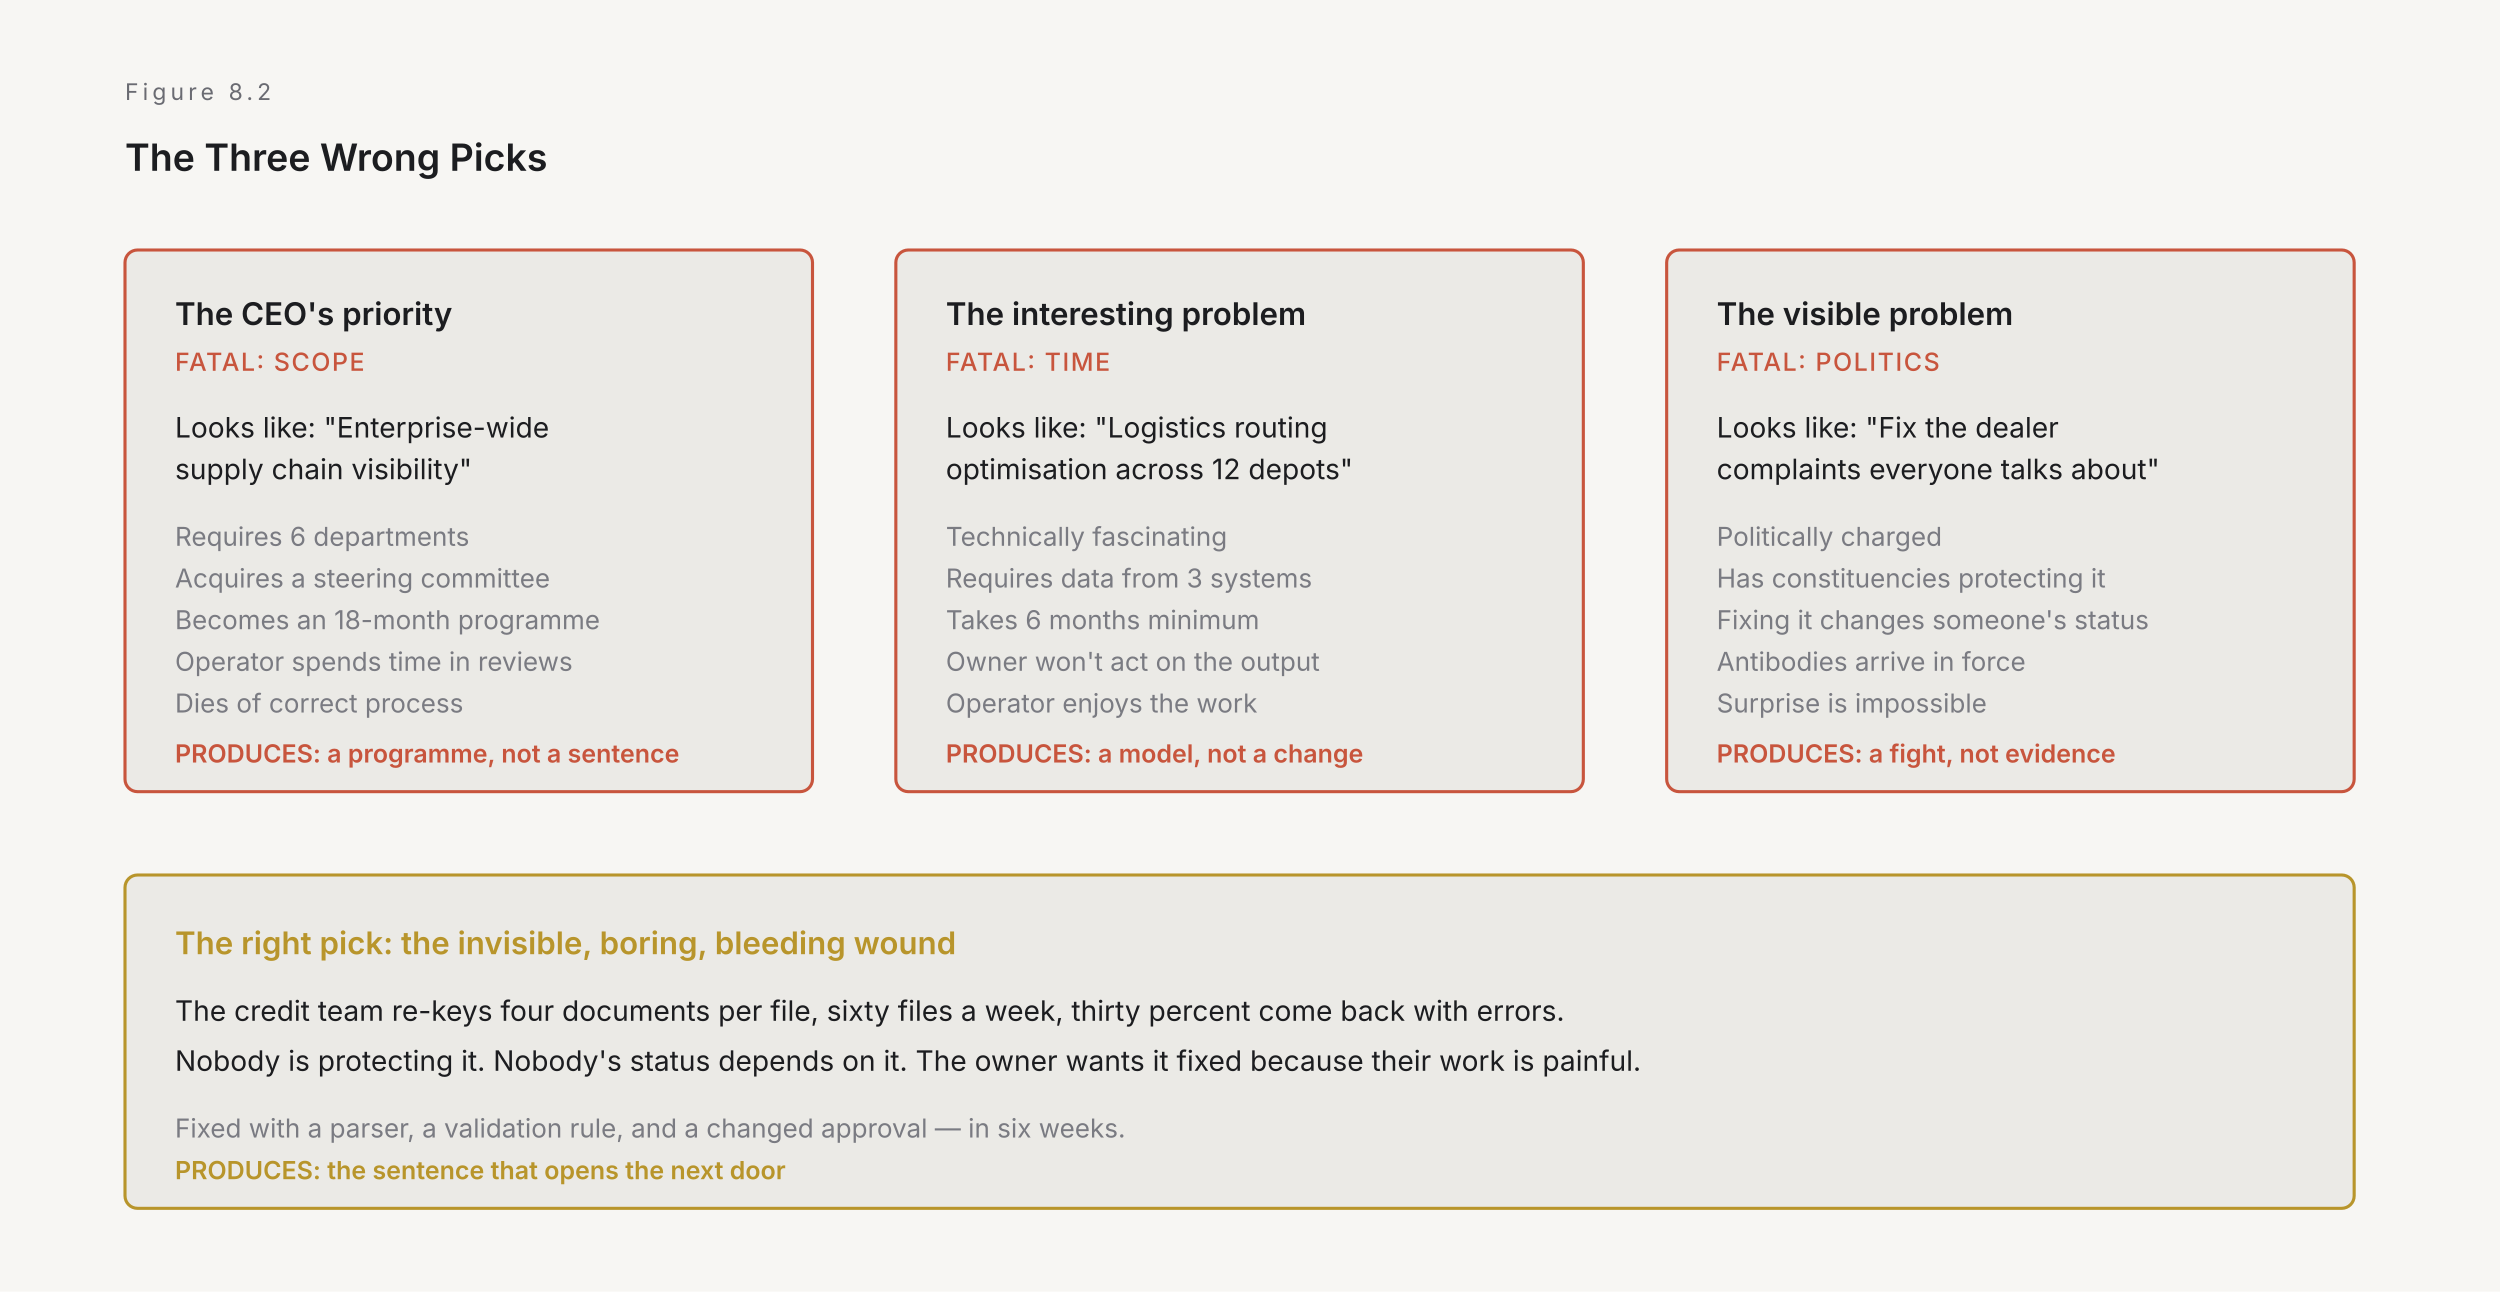
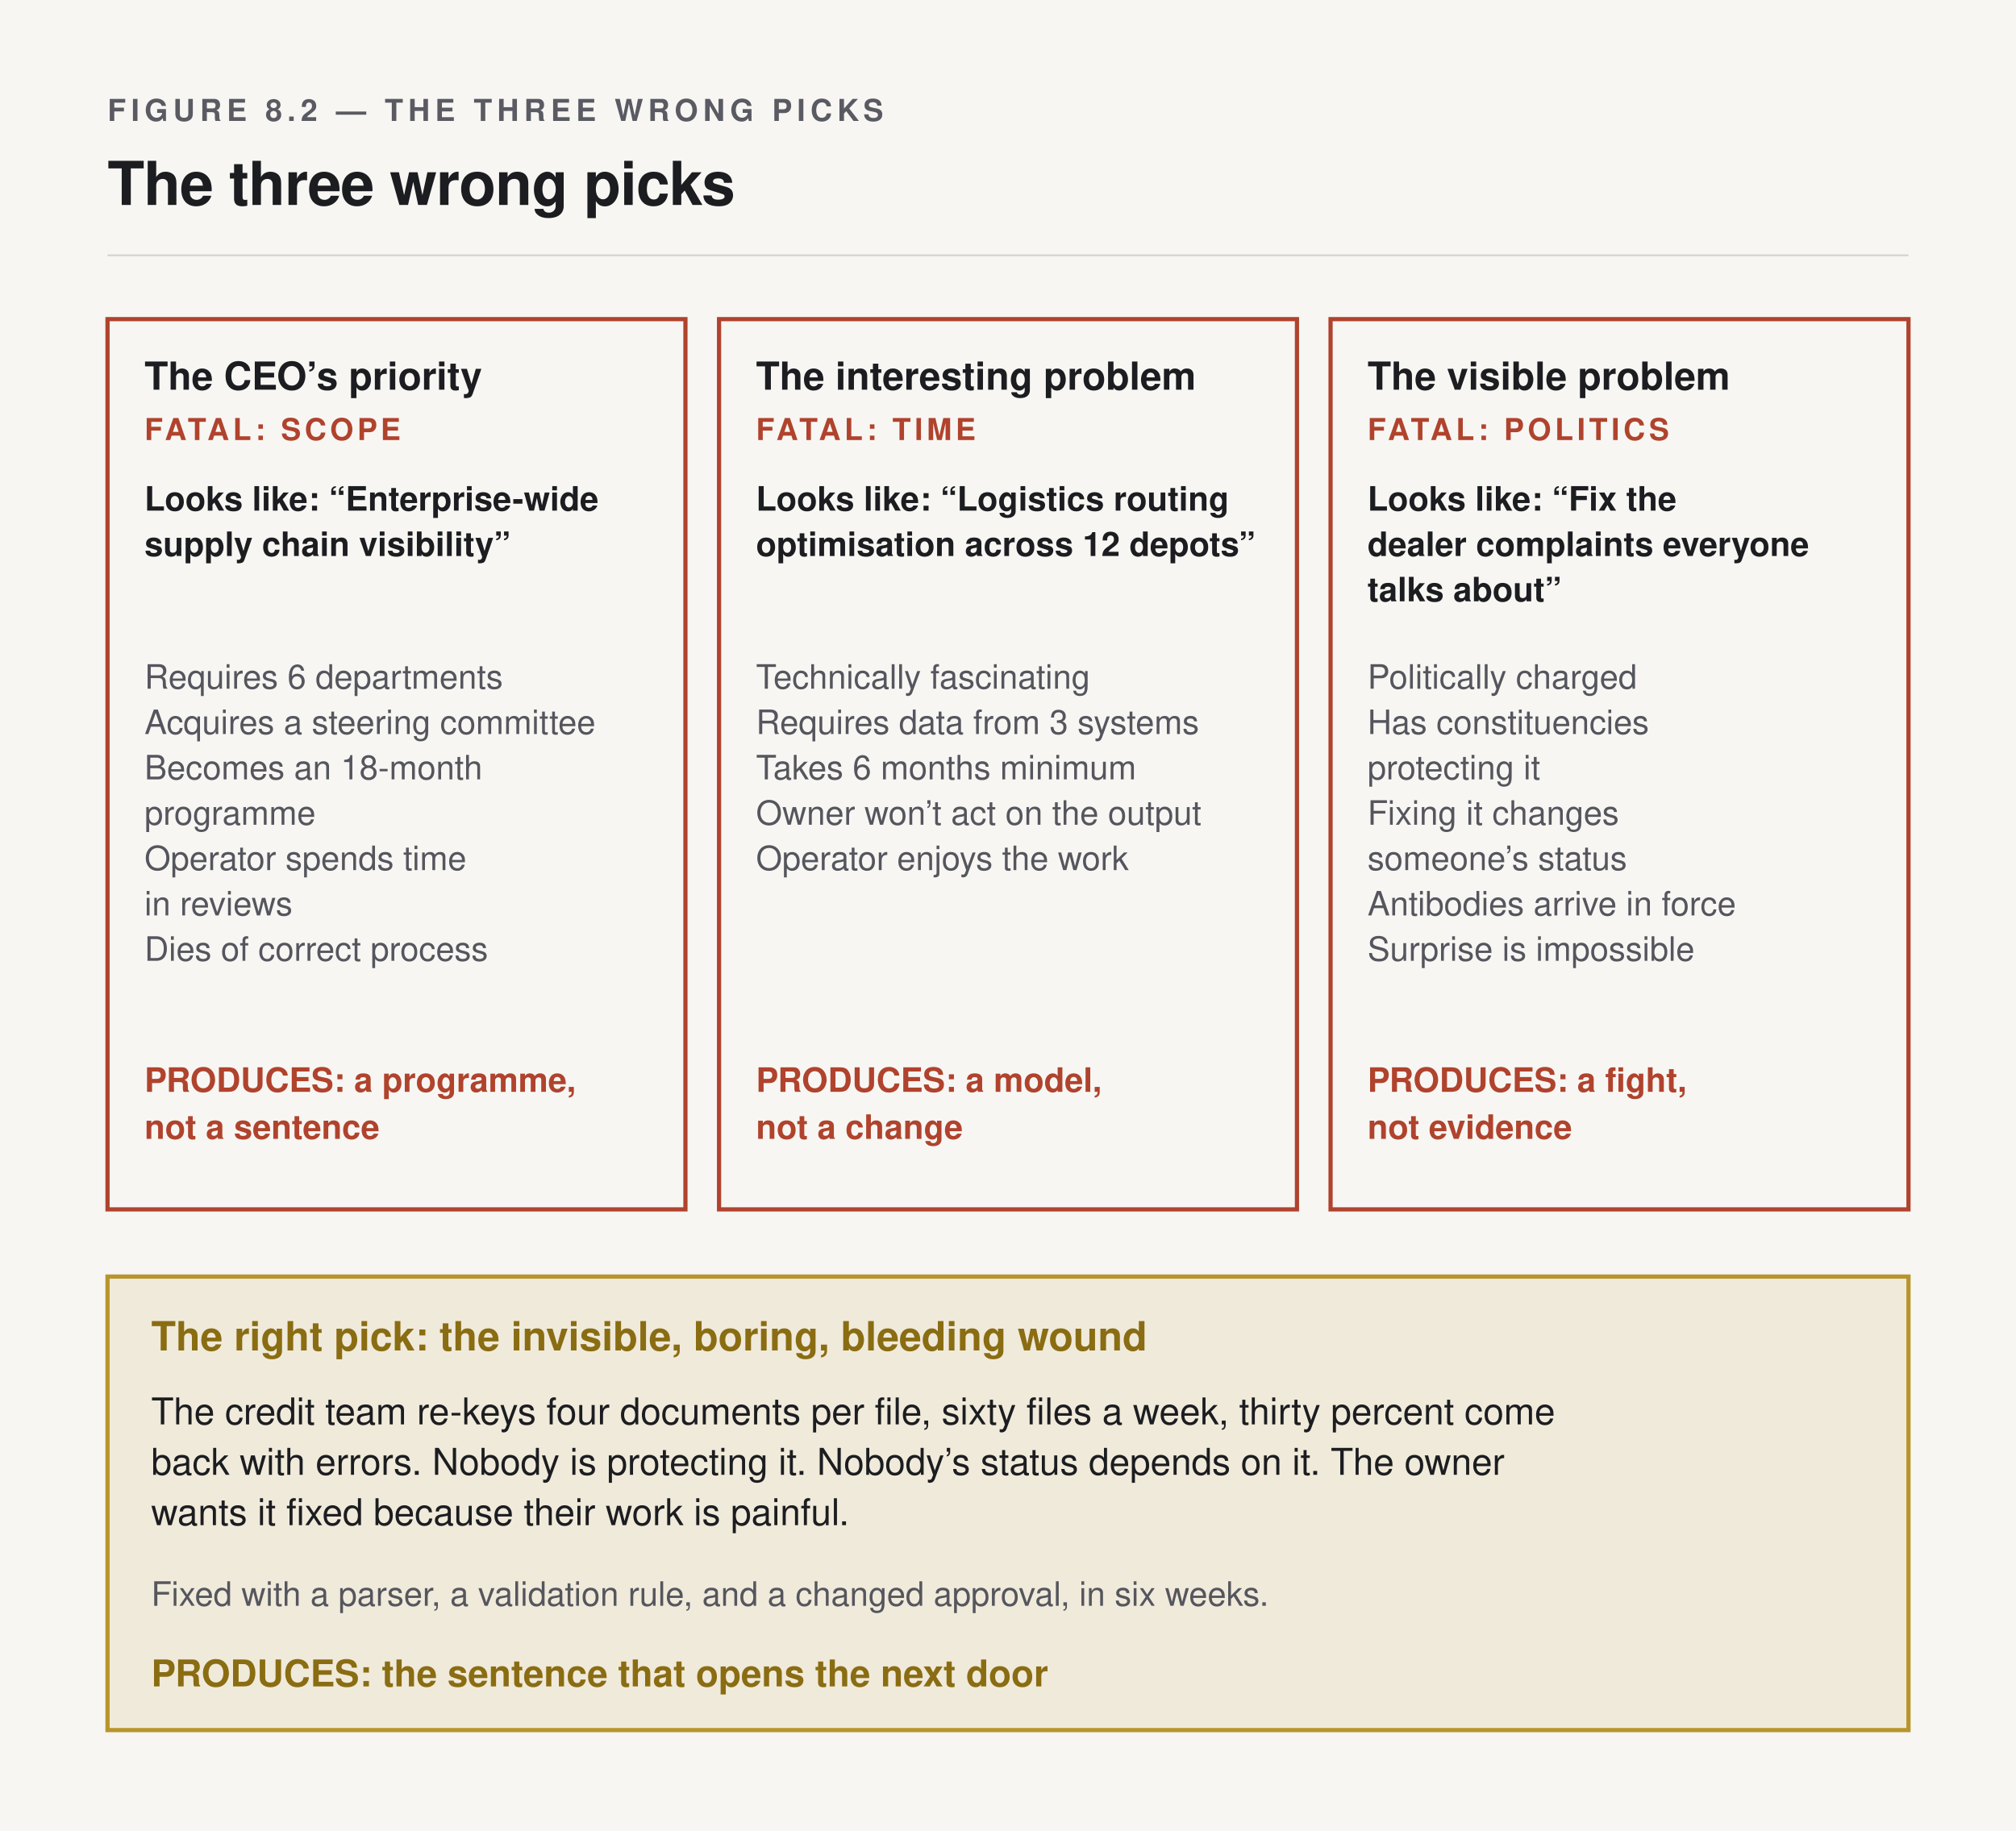
- <svg xmlns="http://www.w3.org/2000/svg" viewBox="0 0 1200 620" width="1200" height="620">
+ <svg xmlns="http://www.w3.org/2000/svg" viewBox="0 0 1200 1090" width="1200" height="1090" role="img" aria-label="Three wrong picks and the right pick">
  <style>
-     .bg{fill:#F7F6F3}
-     .label{fill:#6A6B72;font-family:'Inter',system-ui,sans-serif;font-size:11px;letter-spacing:0.18em;text-transform:uppercase}
-     .body{fill:#1C1D20;font-family:'Inter',system-ui,sans-serif;font-size:13.5px}
-     .body-dim{fill:#7A7B82;font-family:'Inter',system-ui,sans-serif;font-size:12.5px}
-     .amber{fill:#B8952B}
-     .red{fill:#C8553D}
-     .title{fill:#1C1D20;font-family:'Inter',system-ui,sans-serif;font-size:18px;font-weight:600}
-     .col-head{fill:#1C1D20;font-family:'Inter',system-ui,sans-serif;font-size:15px;font-weight:600}
-     .col-sub{fill:#C8553D;font-family:'Inter',system-ui,sans-serif;font-size:12px;font-weight:500;letter-spacing:0.06em}
-     .right-pick{fill:#B8952B;font-family:'Inter',system-ui,sans-serif;font-size:15px;font-weight:600}
-     .divider{stroke:#D2D1CD;stroke-width:1}
-     .card{fill:#EBEAE6;rx:6;ry:6}
-     .card-border-red{stroke:#C8553D;stroke-width:1.5}
-     .card-border-amber{stroke:#B8952B;stroke-width:1.5}
-   </style>
-   <rect class="bg" width="1200" height="620" />
-   <text class="label" x="60" y="48">Figure 8.2</text>
-   <text class="title" x="60" y="82">The Three Wrong Picks</text>
-   <rect class="card card-border-red" x="60" y="120" width="330" height="260" />
-   <text class="col-head" x="84" y="156">The CEO's priority</text>
-   <text class="col-sub" x="84" y="178">FATAL: SCOPE</text>
-   <text class="body" x="84" y="210">Looks like: "Enterprise-wide</text>
-   <text class="body" x="84" y="230">supply chain visibility"</text>
-   <text class="body-dim" x="84" y="262">Requires 6 departments</text>
-   <text class="body-dim" x="84" y="282">Acquires a steering committee</text>
-   <text class="body-dim" x="84" y="302">Becomes an 18-month programme</text>
-   <text class="body-dim" x="84" y="322">Operator spends time in reviews</text>
-   <text class="body-dim" x="84" y="342">Dies of correct process</text>
-   <text class="red" x="84" y="366" style="font-family:'Inter',system-ui,sans-serif;font-size:12px;font-weight:600">PRODUCES: a programme, not a sentence</text>
-   <rect class="card card-border-red" x="430" y="120" width="330" height="260" />
-   <text class="col-head" x="454" y="156">The interesting problem</text>
-   <text class="col-sub" x="454" y="178">FATAL: TIME</text>
-   <text class="body" x="454" y="210">Looks like: "Logistics routing</text>
-   <text class="body" x="454" y="230">optimisation across 12 depots"</text>
-   <text class="body-dim" x="454" y="262">Technically fascinating</text>
-   <text class="body-dim" x="454" y="282">Requires data from 3 systems</text>
-   <text class="body-dim" x="454" y="302">Takes 6 months minimum</text>
-   <text class="body-dim" x="454" y="322">Owner won't act on the output</text>
-   <text class="body-dim" x="454" y="342">Operator enjoys the work</text>
-   <text class="red" x="454" y="366" style="font-family:'Inter',system-ui,sans-serif;font-size:12px;font-weight:600">PRODUCES: a model, not a change</text>
-   <rect class="card card-border-red" x="800" y="120" width="330" height="260" />
-   <text class="col-head" x="824" y="156">The visible problem</text>
-   <text class="col-sub" x="824" y="178">FATAL: POLITICS</text>
-   <text class="body" x="824" y="210">Looks like: "Fix the dealer</text>
-   <text class="body" x="824" y="230">complaints everyone talks about"</text>
-   <text class="body-dim" x="824" y="262">Politically charged</text>
-   <text class="body-dim" x="824" y="282">Has constituencies protecting it</text>
-   <text class="body-dim" x="824" y="302">Fixing it changes someone's status</text>
-   <text class="body-dim" x="824" y="322">Antibodies arrive in force</text>
-   <text class="body-dim" x="824" y="342">Surprise is impossible</text>
-   <text class="red" x="824" y="366" style="font-family:'Inter',system-ui,sans-serif;font-size:12px;font-weight:600">PRODUCES: a fight, not evidence</text>
-   <rect class="card card-border-amber" x="60" y="420" width="1070" height="160" />
-   <text class="right-pick" x="84" y="458">The right pick: the invisible, boring, bleeding wound</text>
-   <text class="body" x="84" y="490">The credit team re-keys four documents per file, sixty files a week, thirty percent come back with errors.</text>
-   <text class="body" x="84" y="514">Nobody is protecting it. Nobody's status depends on it. The owner wants it fixed because their work is painful.</text>
-   <text class="body-dim" x="84" y="546">Fixed with a parser, a validation rule, and a changed approval — in six weeks.</text>
-   <text class="amber" x="84" y="566" style="font-family:'Inter',system-ui,sans-serif;font-size:12px;font-weight:600">PRODUCES: the sentence that opens the next door</text>
+ text{font-family:'Helvetica Neue',Helvetica,Arial,sans-serif;fill:#1C1D20}
+ .kicker{font-size:18px;letter-spacing:3px;fill:#5A5B62;font-weight:700}
+ .h{font-size:36px;font-weight:700;letter-spacing:-.4px}
+ .cap{font-size:18px;letter-spacing:2.2px;font-weight:700}
+ .lab{font-size:24px;font-weight:700}
+ .body{font-size:22px}
+ .mut{font-size:20px;fill:#55565D}
+ .note{font-size:19px;fill:#55565D}
+ .red{fill:#B0432D}
+ .gold{fill:#8A6D12}
+ .inv{fill:#F7F6F3}
+ .mid{text-anchor:middle}
+ .end{text-anchor:end}
+ </style>
+   <rect width="1200" height="1090" fill="#F7F6F3" />
+   <text class="kicker" x="64" y="72">FIGURE 8.2 — THE THREE WRONG PICKS</text>
+   <text class="h" x="64" y="122">The three wrong picks</text>
+   <line x1="64" y1="152" x2="1136" y2="152" stroke="#D2D1CD" />
+   <g transform="translate(0,0)">
+     <rect x="64" y="190" width="344" height="530" fill="none" stroke="#B0432D" stroke-width="2.5" />
+     <text class="lab" x="86" y="232" style="font-size:23px">The CEO’s priority</text>
+     <text class="cap red" x="86" y="262">FATAL: SCOPE</text>
+     <text class="body" x="86" y="304" style="font-size:20px;font-weight:700">Looks like: “Enterprise-wide</text>
+     <text class="body" x="86" y="331" style="font-size:20px;font-weight:700">supply chain visibility”</text>
+     <text class="mut" x="86" y="410">Requires 6 departments</text>
+     <text class="mut" x="86" y="437">Acquires a steering committee</text>
+     <text class="mut" x="86" y="464">Becomes an 18-month</text>
+     <text class="mut" x="86" y="491">programme</text>
+     <text class="mut" x="86" y="518">Operator spends time</text>
+     <text class="mut" x="86" y="545">in reviews</text>
+     <text class="mut" x="86" y="572">Dies of correct process</text>
+     <text class="lab red" x="86" y="650" style="font-size:20px">PRODUCES: a programme,</text>
+     <text class="lab red" x="86" y="678" style="font-size:20px">not a sentence</text>
+     <rect x="428" y="190" width="344" height="530" fill="none" stroke="#B0432D" stroke-width="2.5" />
+     <text class="lab" x="450" y="232" style="font-size:23px">The interesting problem</text>
+     <text class="cap red" x="450" y="262">FATAL: TIME</text>
+     <text class="body" x="450" y="304" style="font-size:20px;font-weight:700">Looks like: “Logistics routing</text>
+     <text class="body" x="450" y="331" style="font-size:20px;font-weight:700">optimisation across 12 depots”</text>
+     <text class="mut" x="450" y="410">Technically fascinating</text>
+     <text class="mut" x="450" y="437">Requires data from 3 systems</text>
+     <text class="mut" x="450" y="464">Takes 6 months minimum</text>
+     <text class="mut" x="450" y="491">Owner won’t act on the output</text>
+     <text class="mut" x="450" y="518">Operator enjoys the work</text>
+     <text class="lab red" x="450" y="650" style="font-size:20px">PRODUCES: a model,</text>
+     <text class="lab red" x="450" y="678" style="font-size:20px">not a change</text>
+     <rect x="792" y="190" width="344" height="530" fill="none" stroke="#B0432D" stroke-width="2.5" />
+     <text class="lab" x="814" y="232" style="font-size:23px">The visible problem</text>
+     <text class="cap red" x="814" y="262">FATAL: POLITICS</text>
+     <text class="body" x="814" y="304" style="font-size:20px;font-weight:700">Looks like: “Fix the</text>
+     <text class="body" x="814" y="331" style="font-size:20px;font-weight:700">dealer complaints everyone</text>
+     <text class="body" x="814" y="358" style="font-size:20px;font-weight:700">talks about”</text>
+     <text class="mut" x="814" y="410">Politically charged</text>
+     <text class="mut" x="814" y="437">Has constituencies</text>
+     <text class="mut" x="814" y="464">protecting it</text>
+     <text class="mut" x="814" y="491">Fixing it changes</text>
+     <text class="mut" x="814" y="518">someone’s status</text>
+     <text class="mut" x="814" y="545">Antibodies arrive in force</text>
+     <text class="mut" x="814" y="572">Surprise is impossible</text>
+     <text class="lab red" x="814" y="650" style="font-size:20px">PRODUCES: a fight,</text>
+     <text class="lab red" x="814" y="678" style="font-size:20px">not evidence</text>
+     <rect x="64" y="760" width="1072" height="270" fill="#B8952B" fill-opacity=".12" stroke="#B8952B" stroke-width="2.5" />
+     <text class="lab gold" x="90" y="804" style="font-size:24px">The right pick: the invisible, boring, bleeding wound</text>
+     <text class="body" x="90" y="848">The credit team re-keys four documents per file, sixty files a week, thirty percent come</text>
+     <text class="body" x="90" y="878">back with errors. Nobody is protecting it. Nobody’s status depends on it. The owner</text>
+     <text class="body" x="90" y="908">wants it fixed because their work is painful.</text>
+     <text class="mut" x="90" y="956">Fixed with a parser, a validation rule, and a changed approval, in six weeks.</text>
+     <text class="lab gold" x="90" y="1004" style="font-size:22px">PRODUCES: the sentence that opens the next door</text>
+   </g>
</svg>
